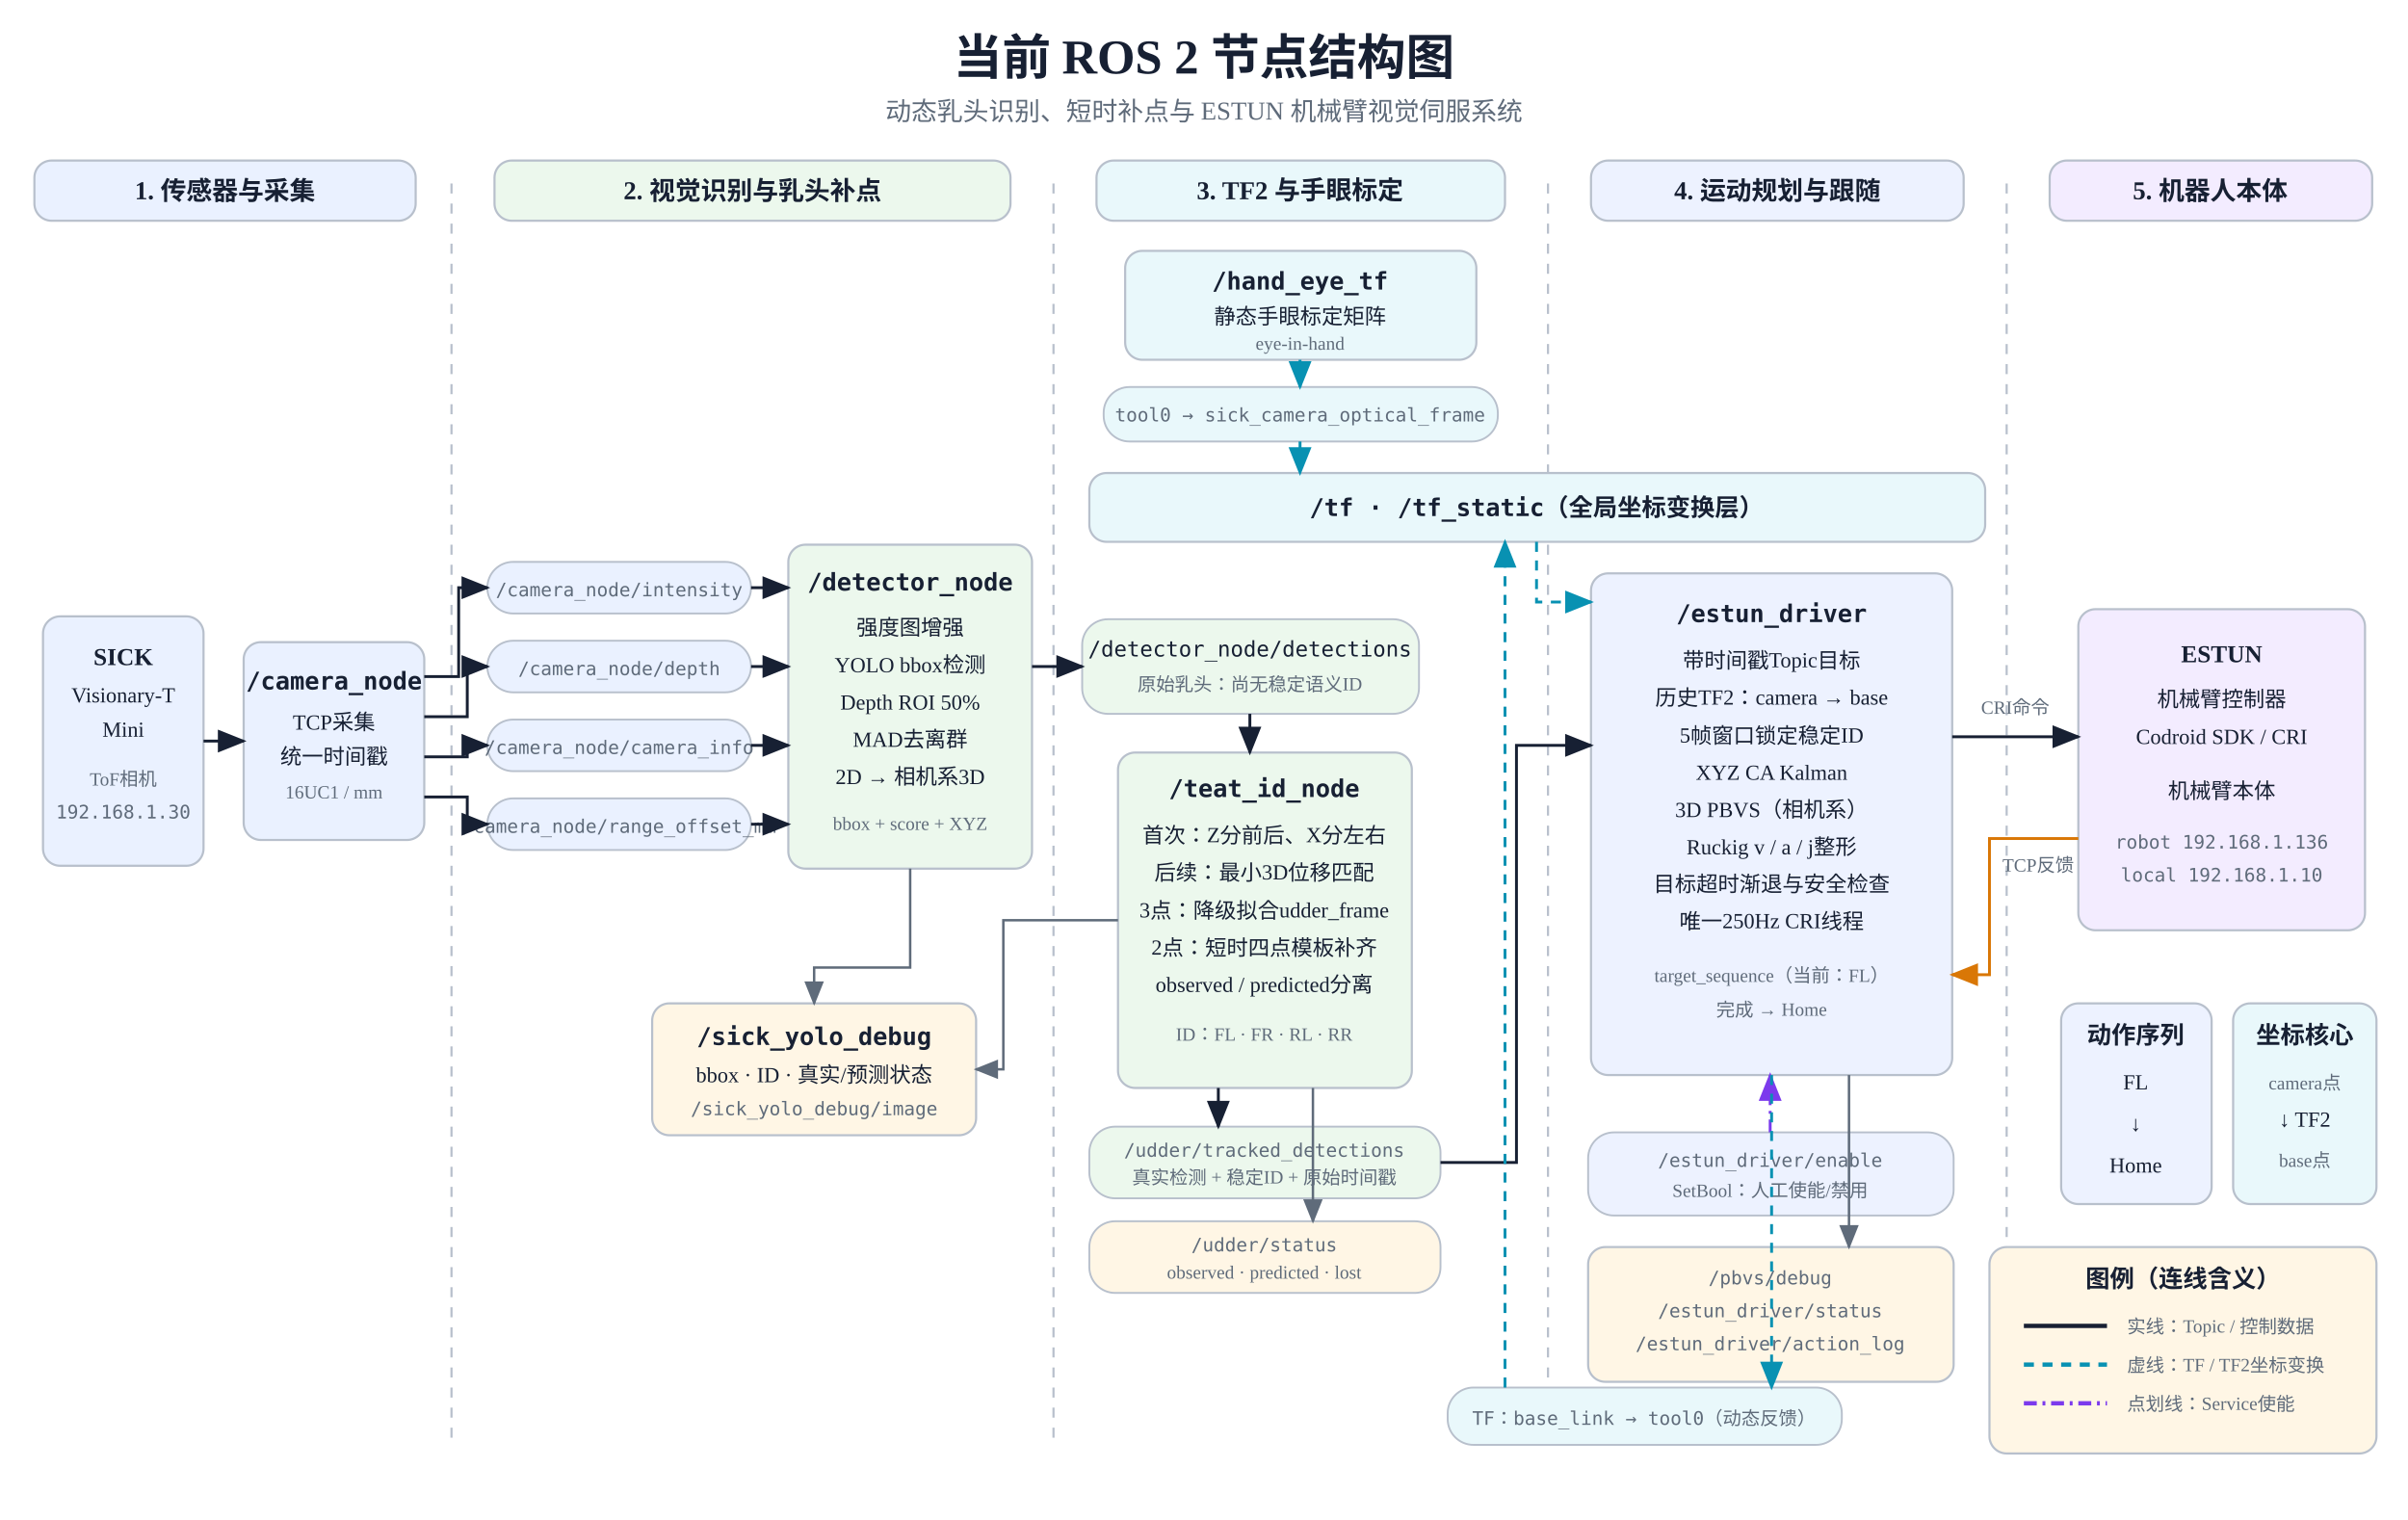
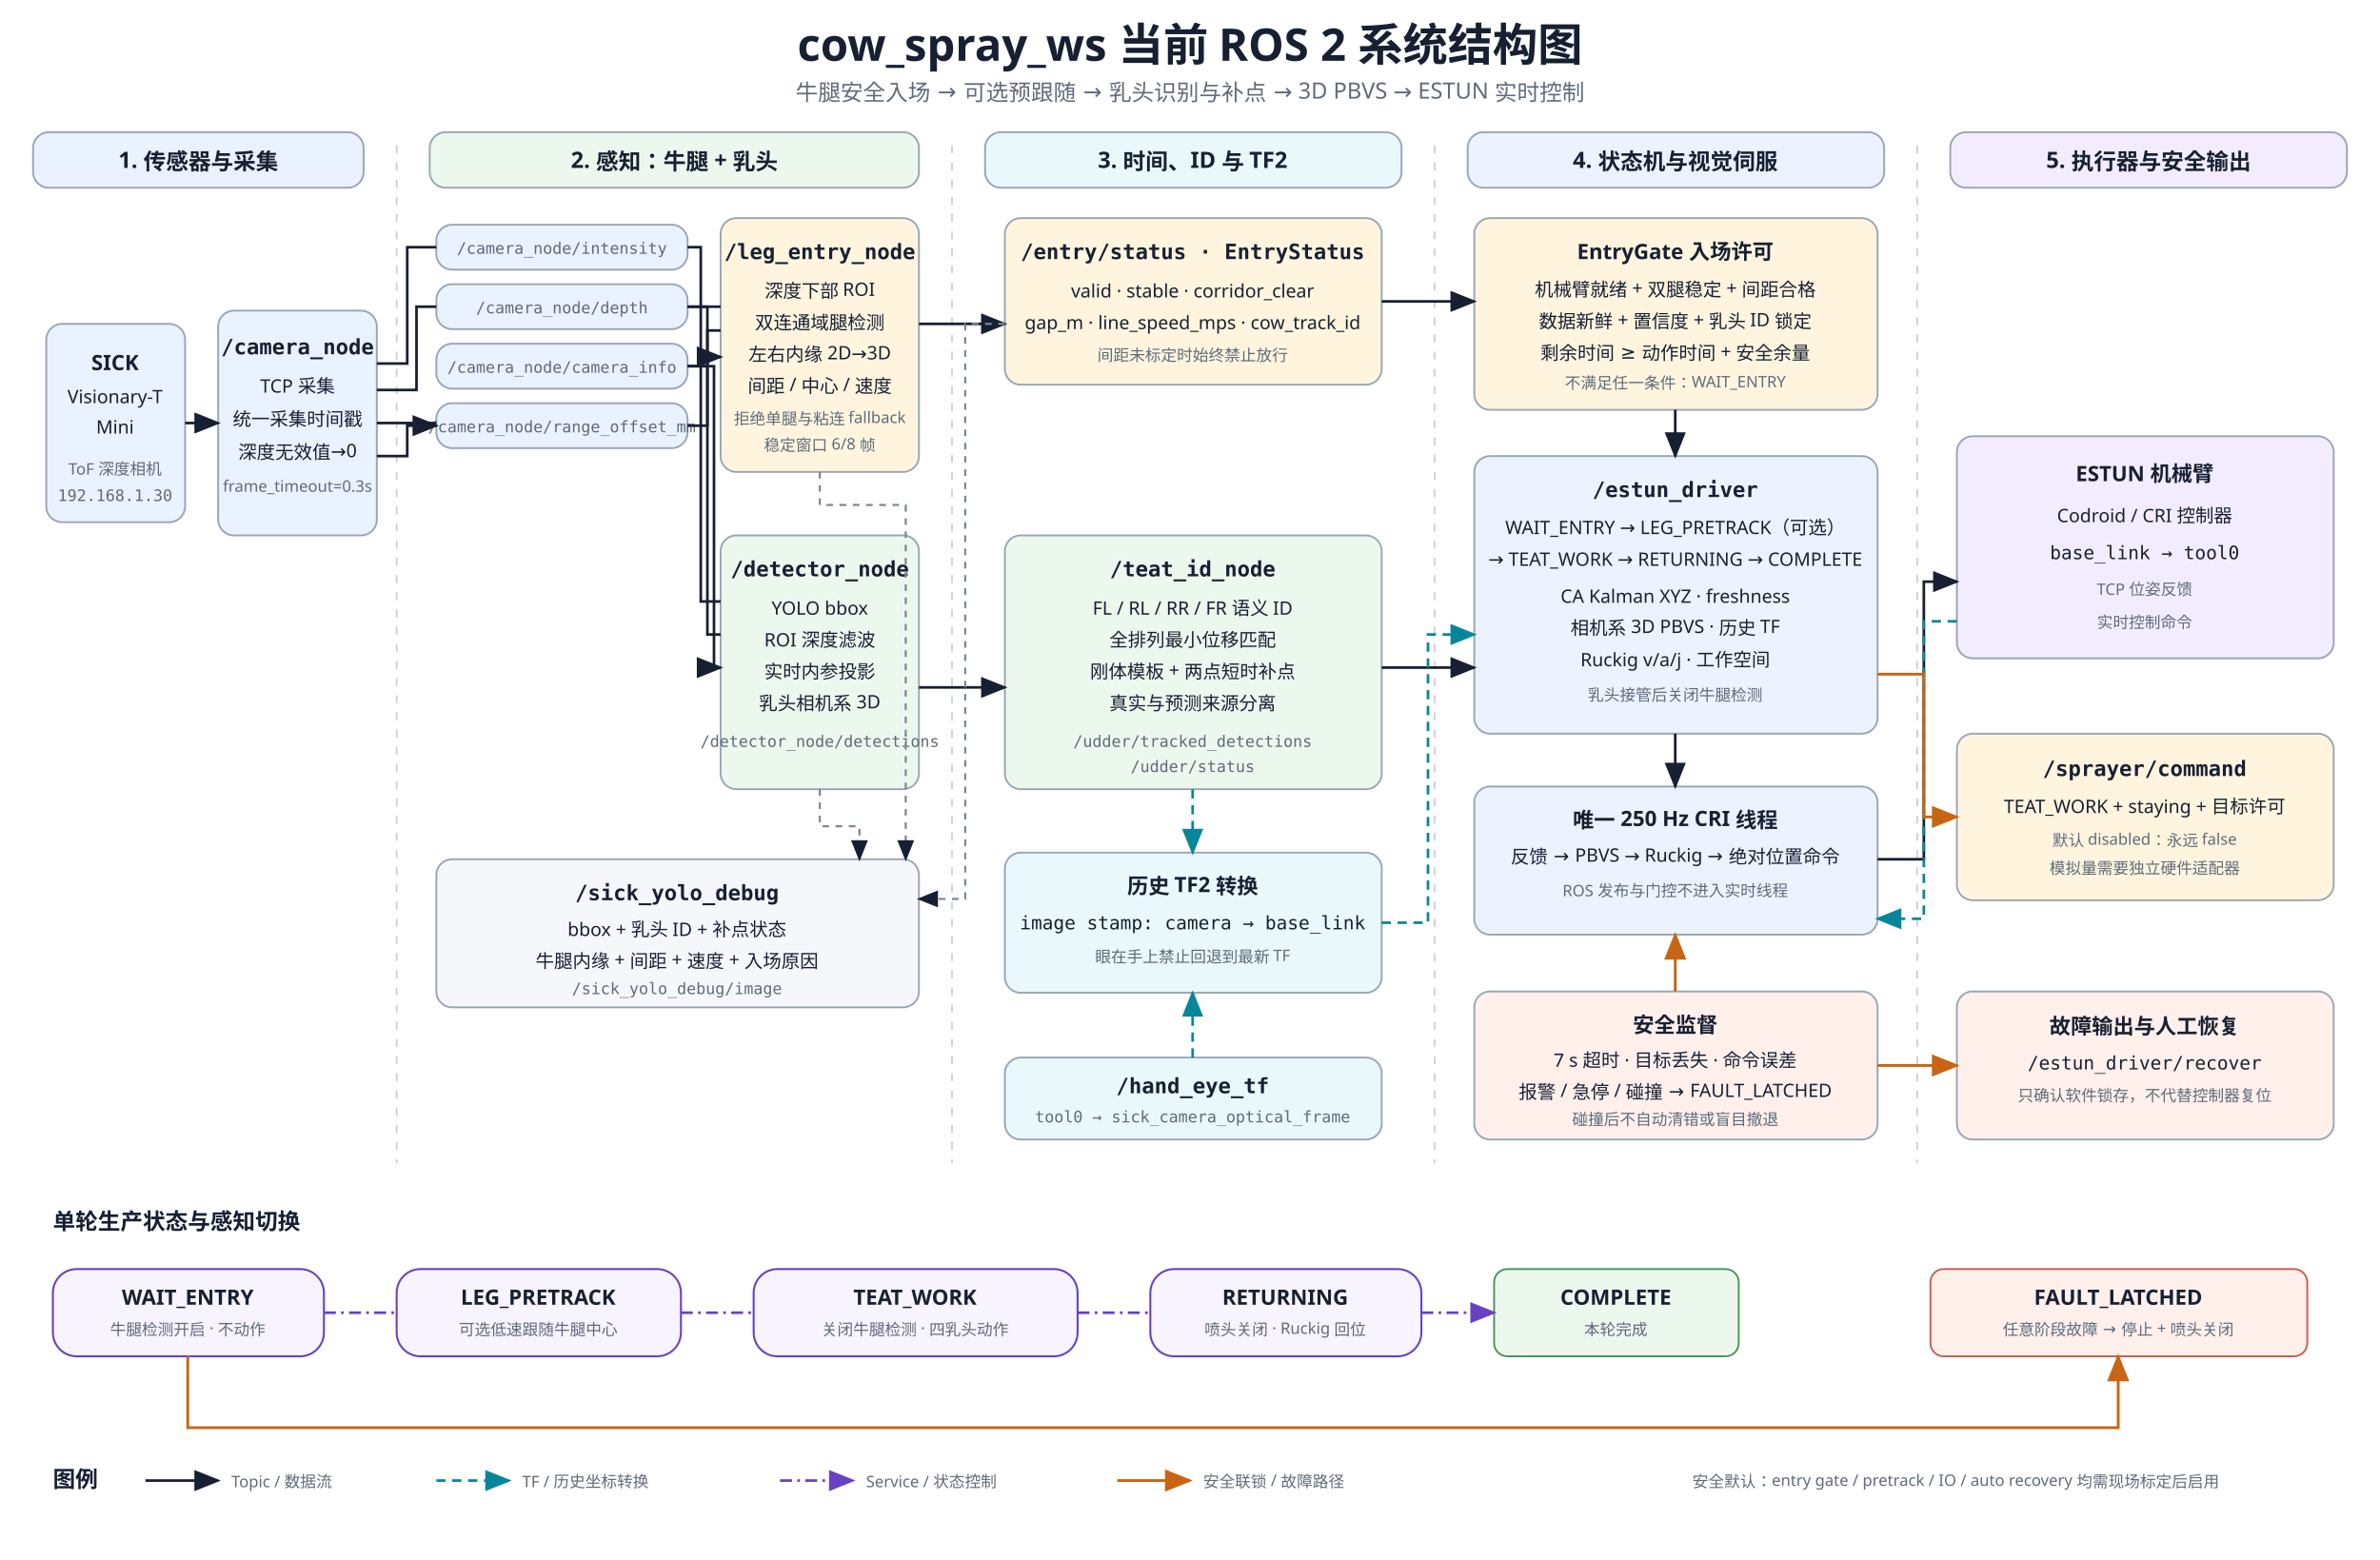
- <svg xmlns="http://www.w3.org/2000/svg" viewBox="0 0 1680 1060" role="img" aria-labelledby="arch-title arch-desc">
-   <style>
- .title{font-size:34px;font-weight:600;fill:#172033}.subtitle{font-size:18px;fill:#5f6b7a}.col-title{font-size:18px;font-weight:600;fill:#172033}.node-title{font-size:17px;font-weight:600;fill:#172033}.label{font-size:15px;fill:#172033}.small{font-size:13px;fill:#5f6b7a}.mono{font-family:ui-monospace,SFMono-Regular,Menlo,monospace}.sep{stroke:#b8c0cc;stroke-width:1.5;stroke-dasharray:7 7}.box{stroke:#b8c0cc;stroke-width:1.5;rx:12}.sensor{fill:#eaf1ff}.vision{fill:#ecf8ed}.tf{fill:#e9f8fb}.control{fill:#edf2ff}.robot{fill:#f3ecff}.diag{fill:#fff6e5}.topic-line{fill:none;stroke:#172033;stroke-width:2;marker-end:url(#arrow-topic)}.tf-line{fill:none;stroke:#0891b2;stroke-width:2;stroke-dasharray:7 6;marker-end:url(#arrow-tf)}.service-line{fill:none;stroke:#7c3aed;stroke-width:2;stroke-dasharray:9 4 2 4;marker-end:url(#arrow-service)}.feedback-line{fill:none;stroke:#d97706;stroke-width:2;marker-end:url(#arrow-feedback)}.branch-line{fill:none;stroke:#5f6b7a;stroke-width:1.7;marker-end:url(#arrow-muted)}.pill{stroke-width:1.3;rx:18}.legend-line{stroke-width:3}
- </style>
+ <svg xmlns="http://www.w3.org/2000/svg" viewBox="0 0 1800 1180" role="img" aria-labelledby="title desc">
  <defs>
-     <marker id="arrow-topic" markerWidth="10" markerHeight="8" refX="9" refY="4" orient="auto">
-       <path d="M0,0 L10,4 L0,8 Z" fill="#172033" />
+     <marker id="arrow" markerWidth="10" markerHeight="8" refX="9" refY="4" orient="auto">
+       <path d="M0 0L10 4L0 8Z" fill="#172033" />
    </marker>
-     <marker id="arrow-tf" markerWidth="10" markerHeight="8" refX="9" refY="4" orient="auto">
-       <path d="M0,0 L10,4 L0,8 Z" fill="#0891b2" />
+     <marker id="arrowTf" markerWidth="10" markerHeight="8" refX="9" refY="4" orient="auto">
+       <path d="M0 0L10 4L0 8Z" fill="#07869a" />
    </marker>
-     <marker id="arrow-service" markerWidth="10" markerHeight="8" refX="9" refY="4" orient="auto">
-       <path d="M0,0 L10,4 L0,8 Z" fill="#7c3aed" />
+     <marker id="arrowCtl" markerWidth="10" markerHeight="8" refX="9" refY="4" orient="auto">
+       <path d="M0 0L10 4L0 8Z" fill="#6842c2" />
    </marker>
-     <marker id="arrow-feedback" markerWidth="10" markerHeight="8" refX="9" refY="4" orient="auto">
-       <path d="M0,0 L10,4 L0,8 Z" fill="#d97706" />
+     <marker id="arrowSafe" markerWidth="10" markerHeight="8" refX="9" refY="4" orient="auto">
+       <path d="M0 0L10 4L0 8Z" fill="#c86514" />
    </marker>
-     <marker id="arrow-muted" markerWidth="10" markerHeight="8" refX="9" refY="4" orient="auto">
-       <path d="M0,0 L10,4 L0,8 Z" fill="#5f6b7a" />
-     </marker>
+     <style>
+       .title{font:600 34px system-ui,"Microsoft YaHei",sans-serif;fill:#172033}.subtitle{font:400 17px system-ui,"Microsoft YaHei",sans-serif;fill:#5f6b7a}.section{font:600 17px system-ui,"Microsoft YaHei",sans-serif;fill:#172033}.node{font:600 16px system-ui,"Microsoft YaHei",sans-serif;fill:#172033}.text{font:400 14px system-ui,"Microsoft YaHei",sans-serif;fill:#172033}.small{font:400 12px system-ui,"Microsoft YaHei",sans-serif;fill:#5f6b7a}.mono{font-family:ui-monospace,SFMono-Regular,Consolas,monospace}.box{stroke:#9aa6b5;stroke-width:1.4;rx:12}.camera{fill:#eaf1ff}.vision{fill:#ecf8ed}.entry{fill:#fff5df}.tf{fill:#e8f8fb}.control{fill:#edf2ff}.robot{fill:#f3ecff}.safe{fill:#fff0ec}.neutral{fill:#f5f7fa}.topic{fill:none;stroke:#172033;stroke-width:2;marker-end:url(#arrow)}.tfline{fill:none;stroke:#07869a;stroke-width:2;stroke-dasharray:7 5;marker-end:url(#arrowTf)}.controlLine{fill:none;stroke:#6842c2;stroke-width:2;stroke-dasharray:9 4 2 4;marker-end:url(#arrowCtl)}.safeLine{fill:none;stroke:#c86514;stroke-width:2.1;marker-end:url(#arrowSafe)}.mutedLine{fill:none;stroke:#7c8796;stroke-width:1.6;stroke-dasharray:5 5;marker-end:url(#arrow)}.sep{stroke:#c6ccd5;stroke-width:1.2;stroke-dasharray:6 7}.phase{stroke:#6842c2;stroke-width:1.5;fill:#f7f3ff;rx:18}.pass{fill:#ecf8ed;stroke:#4d9460;stroke-width:1.4;rx:10}.block{fill:#fff0ec;stroke:#c9604c;stroke-width:1.4;rx:10}
+     </style>
  </defs>
-   <text x="840" y="52" text-anchor="middle" class="title">当前 ROS 2 节点结构图</text>
-   <text x="840" y="84" text-anchor="middle" class="subtitle">动态乳头识别、短时补点与 ESTUN 机械臂视觉伺服系统</text>
-   <line x1="315" y1="128" x2="315" y2="1010" class="sep" />
-   <line x1="735" y1="128" x2="735" y2="1010" class="sep" />
-   <line x1="1080" y1="128" x2="1080" y2="1010" class="sep" />
-   <line x1="1400" y1="128" x2="1400" y2="1010" class="sep" />
-   <rect x="24" y="112" width="266" height="42" class="box sensor" />
-   <text x="157" y="139" text-anchor="middle" class="col-title">1. 传感器与采集</text>
-   <rect x="345" y="112" width="360" height="42" class="box vision" />
-   <text x="525" y="139" text-anchor="middle" class="col-title">2. 视觉识别与乳头补点</text>
-   <rect x="765" y="112" width="285" height="42" class="box tf" />
-   <text x="907" y="139" text-anchor="middle" class="col-title">3. TF2 与手眼标定</text>
-   <rect x="1110" y="112" width="260" height="42" class="box control" />
-   <text x="1240" y="139" text-anchor="middle" class="col-title">4. 运动规划与跟随</text>
-   <rect x="1430" y="112" width="225" height="42" class="box robot" />
-   <text x="1542" y="139" text-anchor="middle" class="col-title">5. 机器人本体</text>
-   <rect x="785" y="175" width="245" height="76" class="box tf" />
-   <text x="907" y="202" text-anchor="middle" class="node-title mono">/hand_eye_tf</text>
-   <text x="907" y="226" text-anchor="middle" class="label">静态手眼标定矩阵</text>
-   <text x="907" y="244" text-anchor="middle" class="small">eye-in-hand</text>
-   <rect x="770" y="270" width="275" height="38" class="box pill tf" />
-   <text x="907" y="294" text-anchor="middle" class="small mono">tool0 → sick_camera_optical_frame</text>
-   <path d="M907 251 L907 270" class="tf-line" />
-   <rect x="760" y="330" width="625" height="48" class="box tf" />
-   <text x="1072" y="360" text-anchor="middle" class="node-title mono">/tf · /tf_static（全局坐标变换层）</text>
-   <path d="M907 308 L907 330" class="tf-line" />
-   <rect x="30" y="430" width="112" height="174" class="box sensor" />
-   <text x="86" y="464" text-anchor="middle" class="node-title">SICK</text>
-   <text x="86" y="490" text-anchor="middle" class="label">Visionary-T</text>
-   <text x="86" y="514" text-anchor="middle" class="label">Mini</text>
-   <text x="86" y="548" text-anchor="middle" class="small">ToF相机</text>
-   <text x="86" y="571" text-anchor="middle" class="small mono">192.168.1.30</text>
-   <rect x="170" y="448" width="126" height="138" class="box sensor" />
-   <text x="233" y="481" text-anchor="middle" class="node-title mono">/camera_node</text>
-   <text x="233" y="509" text-anchor="middle" class="label">TCP采集</text>
-   <text x="233" y="533" text-anchor="middle" class="label">统一时间戳</text>
-   <text x="233" y="557" text-anchor="middle" class="small">16UC1 / mm</text>
-   <path d="M142 517 L170 517" class="topic-line" />
-   <rect x="340" y="392" width="184" height="36" class="box pill sensor" />
-   <text x="432" y="416" text-anchor="middle" class="small mono">/camera_node/intensity</text>
-   <rect x="340" y="447" width="184" height="36" class="box pill sensor" />
-   <text x="432" y="471" text-anchor="middle" class="small mono">/camera_node/depth</text>
-   <rect x="340" y="502" width="184" height="36" class="box pill sensor" />
-   <text x="432" y="526" text-anchor="middle" class="small mono">/camera_node/camera_info</text>
-   <rect x="340" y="557" width="184" height="36" class="box pill sensor" />
-   <text x="432" y="581" text-anchor="middle" class="small mono">/camera_node/range_offset_mm</text>
-   <path d="M296 472 L320 472 L320 410 L340 410" class="topic-line" />
-   <path d="M296 500 L326 500 L326 465 L340 465" class="topic-line" />
-   <path d="M296 528 L326 528 L326 520 L340 520" class="topic-line" />
-   <path d="M296 556 L326 556 L326 575 L340 575" class="topic-line" />
-   <rect x="550" y="380" width="170" height="226" class="box vision" />
-   <text x="635" y="412" text-anchor="middle" class="node-title mono">/detector_node</text>
-   <text x="635" y="443" text-anchor="middle" class="label">强度图增强</text>
-   <text x="635" y="469" text-anchor="middle" class="label">YOLO bbox检测</text>
-   <text x="635" y="495" text-anchor="middle" class="label">Depth ROI 50%</text>
-   <text x="635" y="521" text-anchor="middle" class="label">MAD去离群</text>
-   <text x="635" y="547" text-anchor="middle" class="label">2D → 相机系3D</text>
-   <text x="635" y="579" text-anchor="middle" class="small">bbox + score + XYZ</text>
-   <path d="M524 410 L550 410" class="topic-line" />
-   <path d="M524 465 L550 465" class="topic-line" />
-   <path d="M524 520 L550 520" class="topic-line" />
-   <path d="M524 575 L550 575" class="topic-line" />
-   <rect x="755" y="432" width="235" height="66" class="box pill vision" />
-   <text x="872" y="458" text-anchor="middle" class="label mono">/detector_node/detections</text>
-   <text x="872" y="482" text-anchor="middle" class="small">原始乳头：尚无稳定语义ID</text>
-   <path d="M720 465 L755 465" class="topic-line" />
-   <rect x="780" y="525" width="205" height="234" class="box vision" />
-   <text x="882" y="556" text-anchor="middle" class="node-title mono">/teat_id_node</text>
-   <text x="882" y="588" text-anchor="middle" class="label">首次：Z分前后、X分左右</text>
-   <text x="882" y="614" text-anchor="middle" class="label">后续：最小3D位移匹配</text>
-   <text x="882" y="640" text-anchor="middle" class="label">3点：降级拟合udder_frame</text>
-   <text x="882" y="666" text-anchor="middle" class="label">2点：短时四点模板补齐</text>
-   <text x="882" y="692" text-anchor="middle" class="label">observed / predicted分离</text>
-   <text x="882" y="726" text-anchor="middle" class="small">ID：FL · FR · RL · RR</text>
-   <path d="M872 498 L872 525" class="topic-line" />
-   <rect x="760" y="786" width="245" height="50" class="box pill vision" />
-   <text x="882" y="807" text-anchor="middle" class="small mono">/udder/tracked_detections</text>
-   <text x="882" y="826" text-anchor="middle" class="small">真实检测 + 稳定ID + 原始时间戳</text>
-   <rect x="760" y="852" width="245" height="50" class="box pill diag" />
-   <text x="882" y="873" text-anchor="middle" class="small mono">/udder/status</text>
-   <text x="882" y="892" text-anchor="middle" class="small">observed · predicted · lost</text>
-   <path d="M850 759 L850 786" class="topic-line" />
-   <path d="M916 759 L916 852" class="branch-line" />
-   <rect x="455" y="700" width="226" height="92" class="box diag" />
-   <text x="568" y="729" text-anchor="middle" class="node-title mono">/sick_yolo_debug</text>
-   <text x="568" y="755" text-anchor="middle" class="label">bbox · ID · 真实/预测状态</text>
-   <text x="568" y="778" text-anchor="middle" class="small mono">/sick_yolo_debug/image</text>
-   <path d="M635 606 L635 675 L568 675 L568 700" class="branch-line" />
-   <path d="M780 642 L700 642 L700 746 L681 746" class="branch-line" />
-   <rect x="1110" y="400" width="252" height="350" class="box control" />
-   <text x="1236" y="434" text-anchor="middle" class="node-title mono">/estun_driver</text>
-   <text x="1236" y="466" text-anchor="middle" class="label">带时间戳Topic目标</text>
-   <text x="1236" y="492" text-anchor="middle" class="label">历史TF2：camera → base</text>
-   <text x="1236" y="518" text-anchor="middle" class="label">5帧窗口锁定稳定ID</text>
-   <text x="1236" y="544" text-anchor="middle" class="label">XYZ CA Kalman</text>
-   <text x="1236" y="570" text-anchor="middle" class="label">3D PBVS（相机系）</text>
-   <text x="1236" y="596" text-anchor="middle" class="label">Ruckig v / a / j整形</text>
-   <text x="1236" y="622" text-anchor="middle" class="label">目标超时渐退与安全检查</text>
-   <text x="1236" y="648" text-anchor="middle" class="label">唯一250Hz CRI线程</text>
-   <text x="1236" y="685" text-anchor="middle" class="small">target_sequence（当前：FL）</text>
-   <text x="1236" y="709" text-anchor="middle" class="small">完成 → Home</text>
-   <path d="M1005 811 L1058 811 L1058 520 L1110 520" class="topic-line" />
-   <path d="M1072 378 L1072 420 L1110 420" class="tf-line" />
-   <rect x="1108" y="790" width="255" height="58" class="box pill control" />
-   <text x="1235" y="814" text-anchor="middle" class="small mono">/estun_driver/enable</text>
-   <text x="1235" y="835" text-anchor="middle" class="small">SetBool：人工使能/禁用</text>
-   <path d="M1235 790 L1235 750" class="service-line" />
-   <rect x="1108" y="870" width="255" height="94" class="box diag" />
-   <text x="1235" y="896" text-anchor="middle" class="small mono">/pbvs/debug</text>
-   <text x="1235" y="919" text-anchor="middle" class="small mono">/estun_driver/status</text>
-   <text x="1235" y="942" text-anchor="middle" class="small mono">/estun_driver/action_log</text>
-   <path d="M1290 750 L1290 870" class="branch-line" />
-   <rect x="1010" y="968" width="275" height="40" class="box pill tf" />
-   <text x="1147" y="994" text-anchor="middle" class="small mono">TF：base_link → tool0（动态反馈）</text>
-   <path d="M1236 750 L1236 968" class="tf-line" />
-   <path d="M1050 968 L1050 378" class="tf-line" />
-   <rect x="1450" y="425" width="200" height="224" class="box robot" />
-   <text x="1550" y="462" text-anchor="middle" class="node-title">ESTUN</text>
-   <text x="1550" y="493" text-anchor="middle" class="label">机械臂控制器</text>
-   <text x="1550" y="519" text-anchor="middle" class="label">Codroid SDK / CRI</text>
-   <text x="1550" y="557" text-anchor="middle" class="label">机械臂本体</text>
-   <text x="1550" y="592" text-anchor="middle" class="small mono">robot 192.168.1.136</text>
-   <text x="1550" y="615" text-anchor="middle" class="small mono">local 192.168.1.10</text>
-   <path d="M1362 514 L1450 514" class="topic-line" />
-   <text x="1406" y="498" text-anchor="middle" class="small">CRI命令</text>
-   <path d="M1450 585 L1388 585 L1388 680 L1362 680" class="feedback-line" />
-   <text x="1422" y="608" text-anchor="middle" class="small">TCP反馈</text>
-   <rect x="1438" y="700" width="105" height="140" class="box control" />
-   <text x="1490" y="728" text-anchor="middle" class="node-title">动作序列</text>
-   <text x="1490" y="760" text-anchor="middle" class="label">FL</text>
-   <text x="1490" y="789" text-anchor="middle" class="label">↓</text>
-   <text x="1490" y="818" text-anchor="middle" class="label">Home</text>
-   <rect x="1558" y="700" width="100" height="140" class="box tf" />
-   <text x="1608" y="728" text-anchor="middle" class="node-title">坐标核心</text>
-   <text x="1608" y="760" text-anchor="middle" class="small">camera点</text>
-   <text x="1608" y="786" text-anchor="middle" class="label">↓ TF2</text>
-   <text x="1608" y="814" text-anchor="middle" class="small">base点</text>
-   <rect x="1388" y="870" width="270" height="144" class="box diag" />
-   <text x="1523" y="898" text-anchor="middle" class="node-title">图例（连线含义）</text>
-   <line x1="1412" y1="925" x2="1470" y2="925" class="legend-line" stroke="#172033" />
-   <text x="1484" y="930" class="small">实线：Topic / 控制数据</text>
-   <line x1="1412" y1="952" x2="1470" y2="952" class="legend-line" stroke="#0891b2" stroke-dasharray="7 6" />
-   <text x="1484" y="957" class="small">虚线：TF / TF2坐标变换</text>
-   <line x1="1412" y1="979" x2="1470" y2="979" class="legend-line" stroke="#7c3aed" stroke-dasharray="9 4 2 4" />
-   <text x="1484" y="984" class="small">点划线：Service使能</text>
+   <text x="900" y="46" text-anchor="middle" class="title">cow_spray_ws 当前 ROS 2 系统结构图</text>
+   <text x="900" y="76" text-anchor="middle" class="subtitle">牛腿安全入场 → 可选预跟随 → 乳头识别与补点 → 3D PBVS → ESTUN 实时控制</text>
+   <line x1="300" y1="110" x2="300" y2="880" class="sep" />
+   <line x1="720" y1="110" x2="720" y2="880" class="sep" />
+   <line x1="1085" y1="110" x2="1085" y2="880" class="sep" />
+   <line x1="1450" y1="110" x2="1450" y2="880" class="sep" />
+   <rect x="25" y="100" width="250" height="42" class="box camera" />
+   <text x="150" y="127" text-anchor="middle" class="section">1. 传感器与采集</text>
+   <rect x="325" y="100" width="370" height="42" class="box vision" />
+   <text x="510" y="127" text-anchor="middle" class="section">2. 感知：牛腿 + 乳头</text>
+   <rect x="745" y="100" width="315" height="42" class="box tf" />
+   <text x="902" y="127" text-anchor="middle" class="section">3. 时间、ID 与 TF2</text>
+   <rect x="1110" y="100" width="315" height="42" class="box control" />
+   <text x="1267" y="127" text-anchor="middle" class="section">4. 状态机与视觉伺服</text>
+   <rect x="1475" y="100" width="300" height="42" class="box robot" />
+   <text x="1625" y="127" text-anchor="middle" class="section">5. 执行器与安全输出</text>
+   <rect x="35" y="245" width="105" height="150" class="box camera" />
+   <text x="87" y="280" text-anchor="middle" class="node">SICK</text>
+   <text x="87" y="305" text-anchor="middle" class="text">Visionary-T</text>
+   <text x="87" y="328" text-anchor="middle" class="text">Mini</text>
+   <text x="87" y="359" text-anchor="middle" class="small">ToF 深度相机</text>
+   <text x="87" y="379" text-anchor="middle" class="small mono">192.168.1.30</text>
+   <rect x="165" y="235" width="120" height="170" class="box camera" />
+   <text x="225" y="268" text-anchor="middle" class="node mono">/camera_node</text>
+   <text x="225" y="297" text-anchor="middle" class="text">TCP 采集</text>
+   <text x="225" y="322" text-anchor="middle" class="text">统一采集时间戳</text>
+   <text x="225" y="347" text-anchor="middle" class="text">深度无效值→0</text>
+   <text x="225" y="372" text-anchor="middle" class="small">frame_timeout=0.3s</text>
+   <path d="M140 320H165" class="topic" />
+   <rect x="330" y="170" width="190" height="34" class="box camera" />
+   <text x="425" y="192" text-anchor="middle" class="small mono">/camera_node/intensity</text>
+   <rect x="330" y="215" width="190" height="34" class="box camera" />
+   <text x="425" y="237" text-anchor="middle" class="small mono">/camera_node/depth</text>
+   <rect x="330" y="260" width="190" height="34" class="box camera" />
+   <text x="425" y="282" text-anchor="middle" class="small mono">/camera_node/camera_info</text>
+   <rect x="330" y="305" width="190" height="34" class="box camera" />
+   <text x="425" y="327" text-anchor="middle" class="small mono">/camera_node/range_offset_mm</text>
+   <path d="M285 275H308V187H330M285 295H315V232H330M285 320H330M285 345H308V322H330" class="topic" />
+   <rect x="545" y="165" width="150" height="192" class="box entry" />
+   <text x="620" y="196" text-anchor="middle" class="node mono">/leg_entry_node</text>
+   <text x="620" y="225" text-anchor="middle" class="text">深度下部 ROI</text>
+   <text x="620" y="249" text-anchor="middle" class="text">双连通域腿检测</text>
+   <text x="620" y="273" text-anchor="middle" class="text">左右内缘 2D→3D</text>
+   <text x="620" y="297" text-anchor="middle" class="text">间距 / 中心 / 速度</text>
+   <text x="620" y="321" text-anchor="middle" class="small">拒绝单腿与粘连 fallback</text>
+   <text x="620" y="341" text-anchor="middle" class="small">稳定窗口 6/8 帧</text>
+   <path d="M520 232H545M520 277H535V250H545M520 322H535V270H545" class="topic" />
+   <rect x="545" y="405" width="150" height="192" class="box vision" />
+   <text x="620" y="436" text-anchor="middle" class="node mono">/detector_node</text>
+   <text x="620" y="465" text-anchor="middle" class="text">YOLO bbox</text>
+   <text x="620" y="489" text-anchor="middle" class="text">ROI 深度滤波</text>
+   <text x="620" y="513" text-anchor="middle" class="text">实时内参投影</text>
+   <text x="620" y="537" text-anchor="middle" class="text">乳头相机系 3D</text>
+   <text x="620" y="565" text-anchor="middle" class="small mono">/detector_node/detections</text>
+   <path d="M520 187H530V455H545M520 232H535V480H545M520 277H540V505H545" class="topic" />
+   <rect x="760" y="165" width="285" height="126" class="box entry" />
+   <text x="902" y="196" text-anchor="middle" class="node mono">/entry/status · EntryStatus</text>
+   <text x="902" y="225" text-anchor="middle" class="text">valid · stable · corridor_clear</text>
+   <text x="902" y="249" text-anchor="middle" class="text">gap_m · line_speed_mps · cow_track_id</text>
+   <text x="902" y="273" text-anchor="middle" class="small">间距未标定时始终禁止放行</text>
+   <path d="M695 245H760" class="topic" />
+   <rect x="760" y="405" width="285" height="192" class="box vision" />
+   <text x="902" y="436" text-anchor="middle" class="node mono">/teat_id_node</text>
+   <text x="902" y="465" text-anchor="middle" class="text">FL / RL / RR / FR 语义 ID</text>
+   <text x="902" y="489" text-anchor="middle" class="text">全排列最小位移匹配</text>
+   <text x="902" y="513" text-anchor="middle" class="text">刚体模板 + 两点短时补点</text>
+   <text x="902" y="537" text-anchor="middle" class="text">真实与预测来源分离</text>
+   <text x="902" y="565" text-anchor="middle" class="small mono">/udder/tracked_detections</text>
+   <text x="902" y="584" text-anchor="middle" class="small mono">/udder/status</text>
+   <path d="M695 520H760" class="topic" />
+   <rect x="760" y="645" width="285" height="106" class="box tf" />
+   <text x="902" y="676" text-anchor="middle" class="node">历史 TF2 转换</text>
+   <text x="902" y="703" text-anchor="middle" class="text mono">image stamp: camera → base_link</text>
+   <text x="902" y="728" text-anchor="middle" class="small">眼在手上禁止回退到最新 TF</text>
+   <path d="M902 597V645" class="tfline" />
+   <rect x="760" y="800" width="285" height="62" class="box tf" />
+   <text x="902" y="827" text-anchor="middle" class="node mono">/hand_eye_tf</text>
+   <text x="902" y="849" text-anchor="middle" class="small mono">tool0 → sick_camera_optical_frame</text>
+   <path d="M902 800V751" class="tfline" />
+   <rect x="1115" y="165" width="305" height="145" class="box entry" />
+   <text x="1267" y="196" text-anchor="middle" class="node">EntryGate 入场许可</text>
+   <text x="1267" y="224" text-anchor="middle" class="text">机械臂就绪 + 双腿稳定 + 间距合格</text>
+   <text x="1267" y="248" text-anchor="middle" class="text">数据新鲜 + 置信度 + 乳头 ID 锁定</text>
+   <text x="1267" y="272" text-anchor="middle" class="text">剩余时间 ≥ 动作时间 + 安全余量</text>
+   <text x="1267" y="294" text-anchor="middle" class="small">不满足任一条件：WAIT_ENTRY</text>
+   <path d="M1045 228H1115" class="topic" />
+   <rect x="1115" y="345" width="305" height="210" class="box control" />
+   <text x="1267" y="376" text-anchor="middle" class="node mono">/estun_driver</text>
+   <text x="1267" y="404" text-anchor="middle" class="text">WAIT_ENTRY → LEG_PRETRACK（可选）</text>
+   <text x="1267" y="428" text-anchor="middle" class="text">→ TEAT_WORK → RETURNING → COMPLETE</text>
+   <text x="1267" y="456" text-anchor="middle" class="text">CA Kalman XYZ · freshness</text>
+   <text x="1267" y="480" text-anchor="middle" class="text">相机系 3D PBVS · 历史 TF</text>
+   <text x="1267" y="504" text-anchor="middle" class="text">Ruckig v/a/j · 工作空间</text>
+   <text x="1267" y="530" text-anchor="middle" class="small">乳头接管后关闭牛腿检测</text>
+   <path d="M1267 310V345" class="topic" />
+   <path d="M1045 505H1115" class="topic" />
+   <path d="M1045 698H1080V480H1115" class="tfline" />
+   <rect x="1115" y="595" width="305" height="112" class="box control" />
+   <text x="1267" y="626" text-anchor="middle" class="node">唯一 250 Hz CRI 线程</text>
+   <text x="1267" y="653" text-anchor="middle" class="text">反馈 → PBVS → Ruckig → 绝对位置命令</text>
+   <text x="1267" y="678" text-anchor="middle" class="small">ROS 发布与门控不进入实时线程</text>
+   <path d="M1267 555V595" class="topic" />
+   <rect x="1115" y="750" width="305" height="112" class="box safe" />
+   <text x="1267" y="781" text-anchor="middle" class="node">安全监督</text>
+   <text x="1267" y="807" text-anchor="middle" class="text">7 s 超时 · 目标丢失 · 命令误差</text>
+   <text x="1267" y="831" text-anchor="middle" class="text">报警 / 急停 / 碰撞 → FAULT_LATCHED</text>
+   <text x="1267" y="851" text-anchor="middle" class="small">碰撞后不自动清错或盲目撤退</text>
+   <path d="M1267 750V707" class="safeLine" />
+   <rect x="1480" y="330" width="285" height="168" class="box robot" />
+   <text x="1622" y="364" text-anchor="middle" class="node">ESTUN 机械臂</text>
+   <text x="1622" y="395" text-anchor="middle" class="text">Codroid / CRI 控制器</text>
+   <text x="1622" y="423" text-anchor="middle" class="text mono">base_link → tool0</text>
+   <text x="1622" y="450" text-anchor="middle" class="small">TCP 位姿反馈</text>
+   <text x="1622" y="475" text-anchor="middle" class="small">实时控制命令</text>
+   <path d="M1420 650H1455V440H1480" class="topic" />
+   <path d="M1480 470H1455V695H1420" class="tfline" />
+   <rect x="1480" y="555" width="285" height="126" class="box entry" />
+   <text x="1622" y="587" text-anchor="middle" class="node mono">/sprayer/command</text>
+   <text x="1622" y="615" text-anchor="middle" class="text">TEAT_WORK + staying + 目标许可</text>
+   <text x="1622" y="640" text-anchor="middle" class="small">默认 disabled：永远 false</text>
+   <text x="1622" y="661" text-anchor="middle" class="small">模拟量需要独立硬件适配器</text>
+   <path d="M1420 510H1455V618H1480" class="safeLine" />
+   <rect x="1480" y="750" width="285" height="112" class="box safe" />
+   <text x="1622" y="782" text-anchor="middle" class="node">故障输出与人工恢复</text>
+   <text x="1622" y="809" text-anchor="middle" class="text mono">/estun_driver/recover</text>
+   <text x="1622" y="833" text-anchor="middle" class="small">只确认软件锁存，不代替控制器复位</text>
+   <path d="M1420 806H1480" class="safeLine" />
+   <rect x="330" y="650" width="365" height="112" class="box neutral" />
+   <text x="512" y="681" text-anchor="middle" class="node mono">/sick_yolo_debug</text>
+   <text x="512" y="708" text-anchor="middle" class="text">bbox + 乳头 ID + 补点状态</text>
+   <text x="512" y="732" text-anchor="middle" class="text">牛腿内缘 + 间距 + 速度 + 入场原因</text>
+   <text x="512" y="752" text-anchor="middle" class="small mono">/sick_yolo_debug/image</text>
+   <path d="M620 357V382H685V650" class="mutedLine" />
+   <path d="M620 597V625H650V650" class="mutedLine" />
+   <path d="M760 245H730V680H695" class="mutedLine" />
+   <text x="40" y="930" class="section">单轮生产状态与感知切换</text>
+   <rect x="40" y="960" width="205" height="66" class="phase" />
+   <text x="142" y="987" text-anchor="middle" class="node">WAIT_ENTRY</text>
+   <text x="142" y="1010" text-anchor="middle" class="small">牛腿检测开启 · 不动作</text>
+   <rect x="300" y="960" width="215" height="66" class="phase" />
+   <text x="407" y="987" text-anchor="middle" class="node">LEG_PRETRACK</text>
+   <text x="407" y="1010" text-anchor="middle" class="small">可选低速跟随牛腿中心</text>
+   <rect x="570" y="960" width="245" height="66" class="phase" />
+   <text x="692" y="987" text-anchor="middle" class="node">TEAT_WORK</text>
+   <text x="692" y="1010" text-anchor="middle" class="small">关闭牛腿检测 · 四乳头动作</text>
+   <rect x="870" y="960" width="205" height="66" class="phase" />
+   <text x="972" y="987" text-anchor="middle" class="node">RETURNING</text>
+   <text x="972" y="1010" text-anchor="middle" class="small">喷头关闭 · Ruckig 回位</text>
+   <rect x="1130" y="960" width="185" height="66" class="pass" />
+   <text x="1222" y="987" text-anchor="middle" class="node">COMPLETE</text>
+   <text x="1222" y="1010" text-anchor="middle" class="small">本轮完成</text>
+   <rect x="1460" y="960" width="285" height="66" class="block" />
+   <text x="1602" y="987" text-anchor="middle" class="node">FAULT_LATCHED</text>
+   <text x="1602" y="1010" text-anchor="middle" class="small">任意阶段故障 → 停止 + 喷头关闭</text>
+   <path d="M245 993H300M515 993H570M815 993H870M1075 993H1130" class="controlLine" />
+   <path d="M142 1026V1080H1602V1026" class="safeLine" />
+   <text x="40" y="1125" class="section">图例</text>
+   <line x1="110" y1="1120" x2="165" y2="1120" class="topic" />
+   <text x="175" y="1125" class="small">Topic / 数据流</text>
+   <line x1="330" y1="1120" x2="385" y2="1120" class="tfline" />
+   <text x="395" y="1125" class="small">TF / 历史坐标转换</text>
+   <line x1="590" y1="1120" x2="645" y2="1120" class="controlLine" />
+   <text x="655" y="1125" class="small">Service / 状态控制</text>
+   <line x1="845" y1="1120" x2="900" y2="1120" class="safeLine" />
+   <text x="910" y="1125" class="small">安全联锁 / 故障路径</text>
+   <text x="1280" y="1125" class="small">安全默认：entry gate / pretrack / IO / auto recovery 均需现场标定后启用</text>
</svg>
